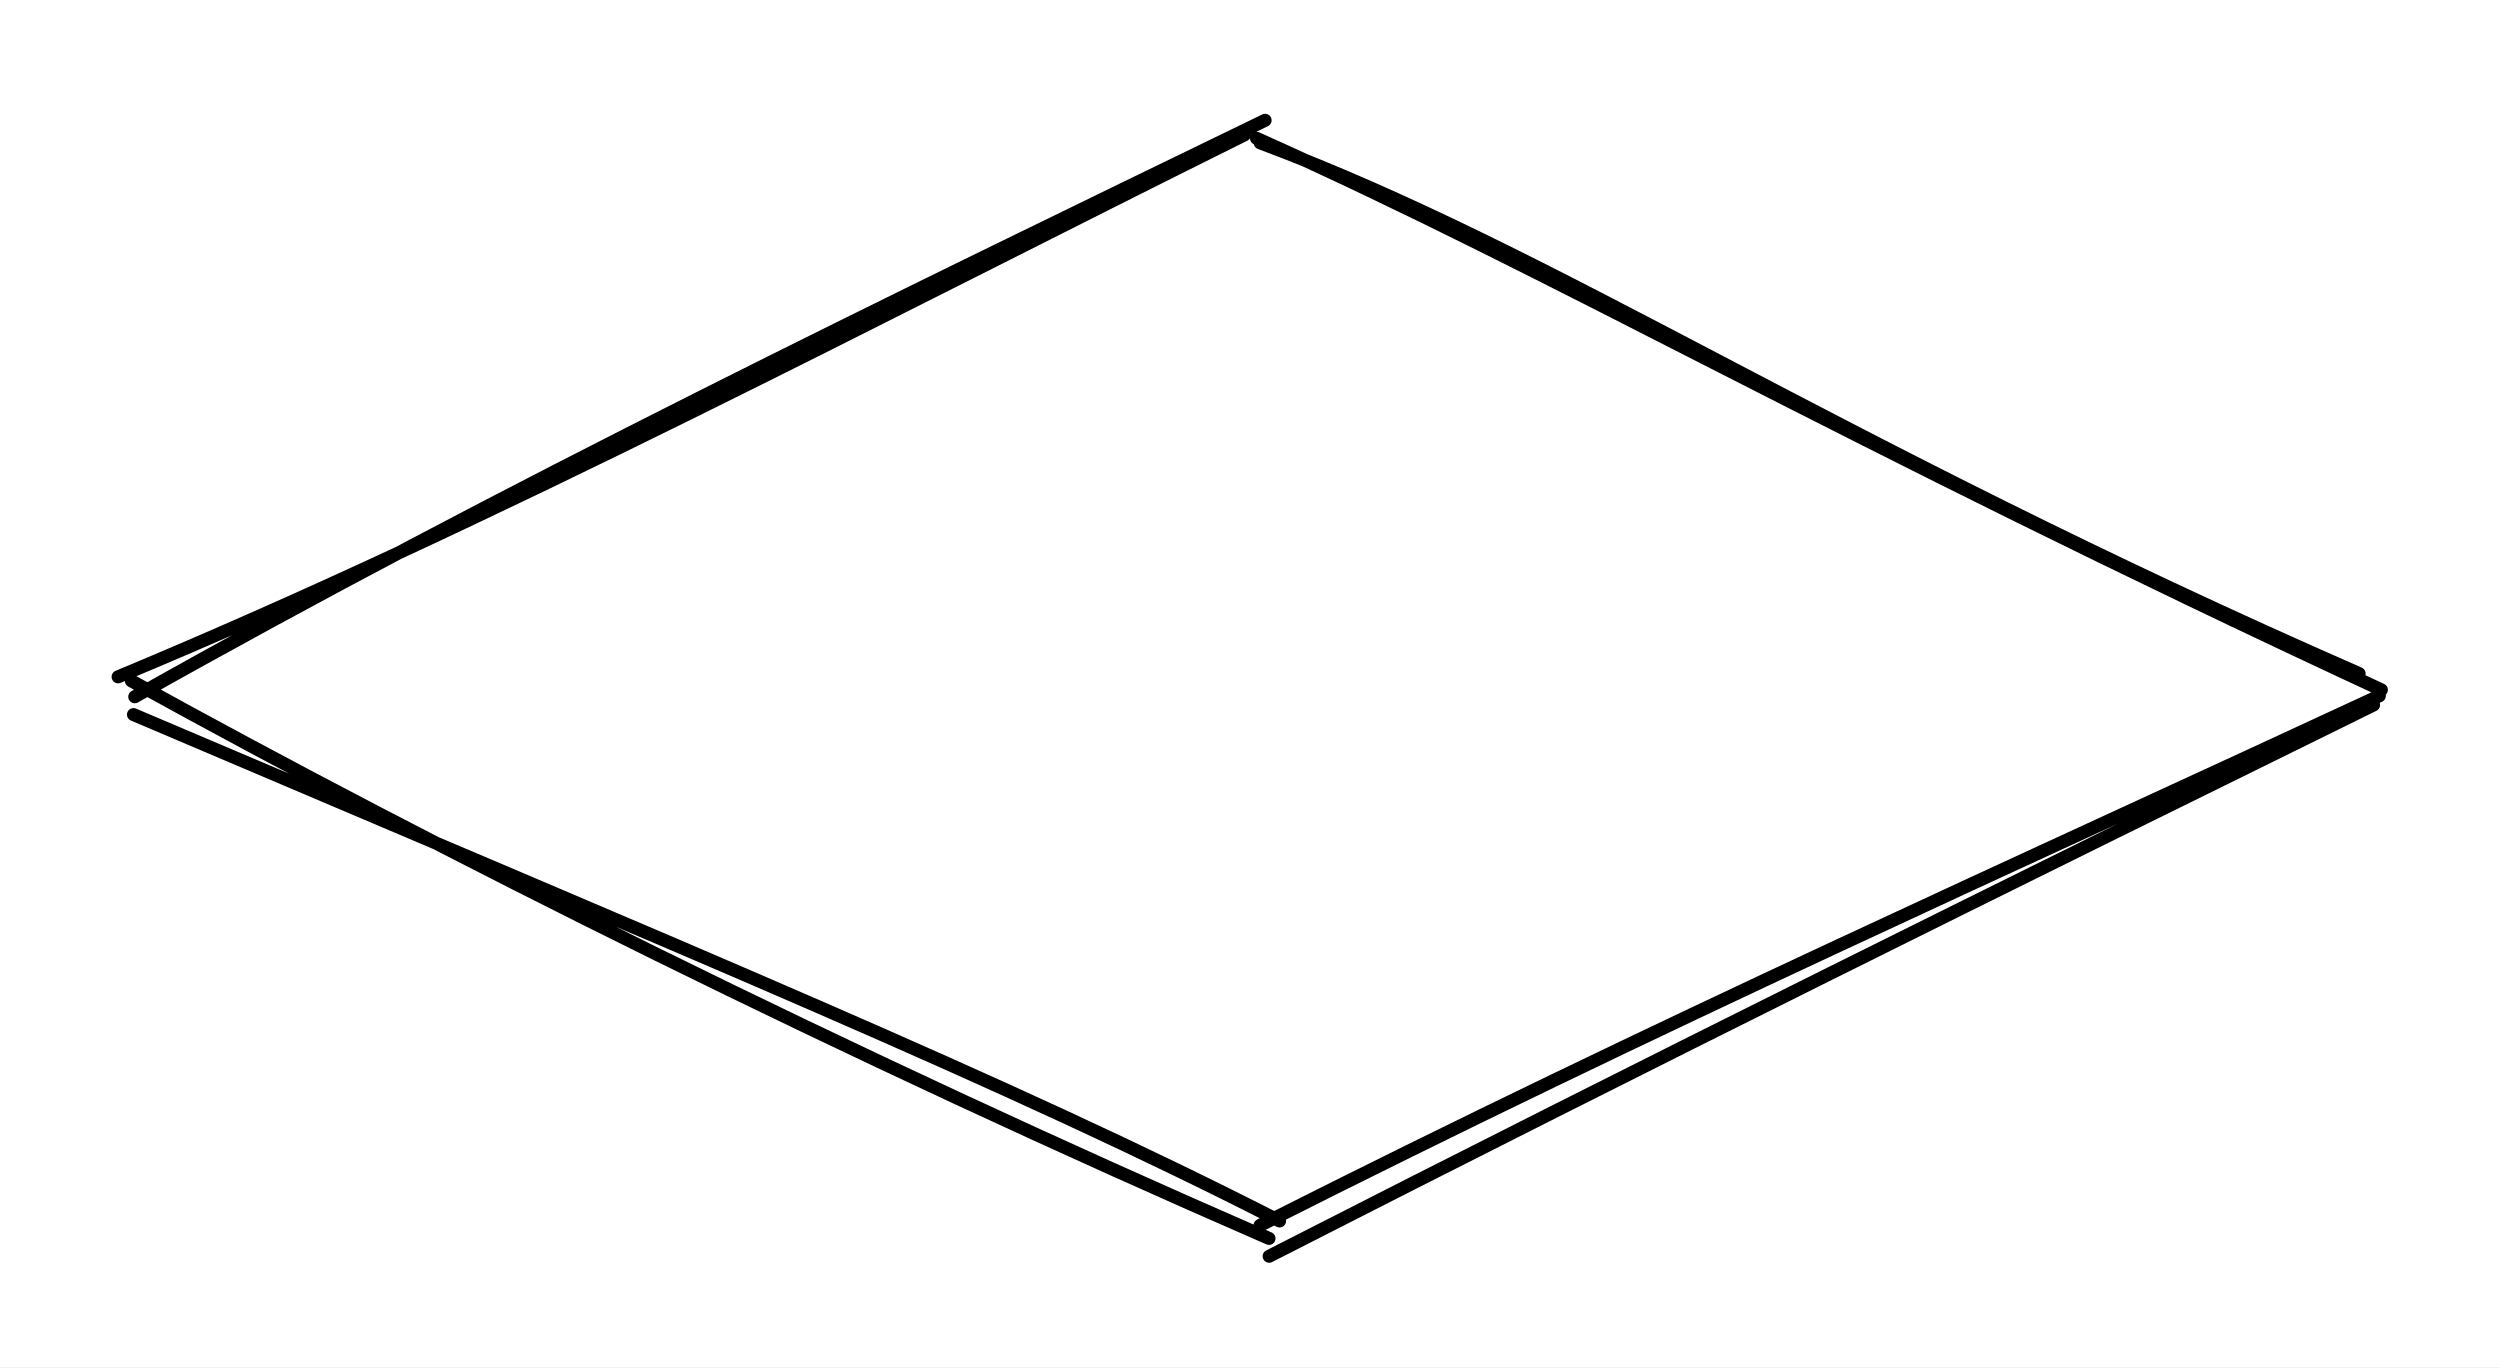
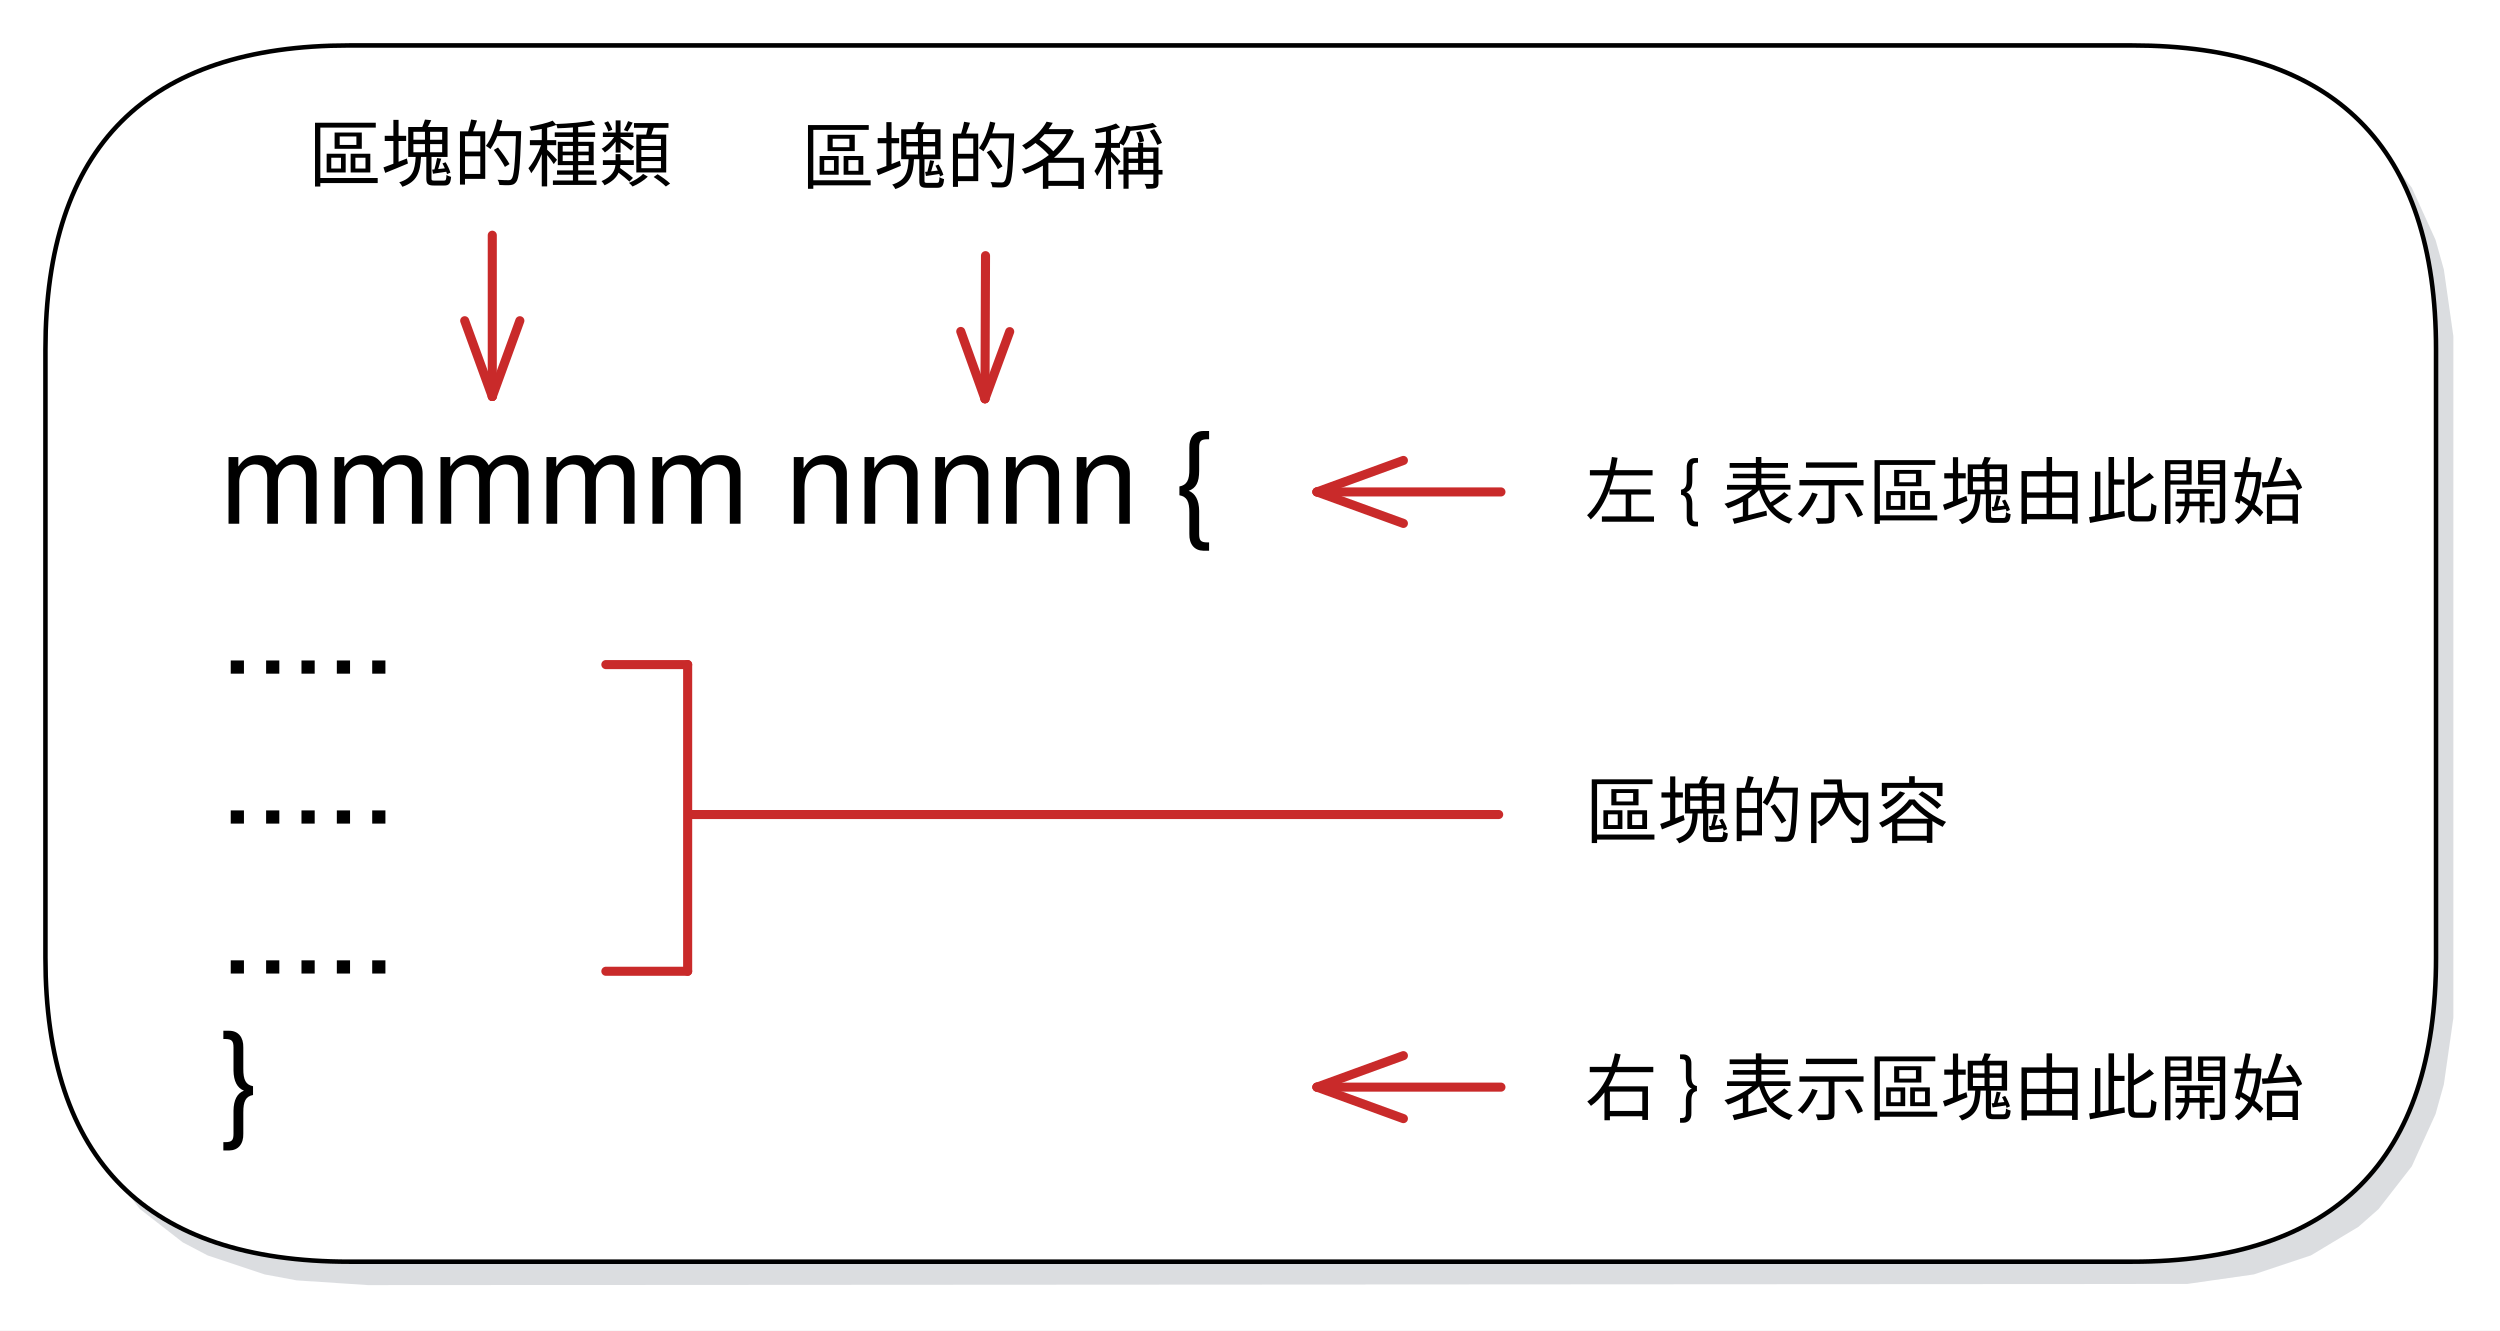
- <svg xmlns="http://www.w3.org/2000/svg" version="1.1" viewBox="0 0 192 105" width="192" height="105">
+ <svg xmlns="http://www.w3.org/2000/svg" version="1.1" viewBox="0 0 550.231 292.846" width="550.231" height="292.846">
  
-   eyJ2ZXJzaW9uIjoiMSIsImVuY29kaW5nIjoiYnN0cmluZyIsImNvbXByZXNzZWQiOnRydWUsImVuY29kZWQiOiJ4nGVSTW/cIFx1MDAxML3nV1jONdpcdTAwMTjbrO1cdTAwMWObRFGkqpeVXHUwMDFhqVVcdTAwMGbEsDYyXHUwMDBiXGJwNs5q/3tcdTAwMDecXHUwMDE4d8tcdTAwMDGJ98E8hjldJUnqJs3SuyRl7y1cdTAwMTGcXHUwMDFhckxvPP7GjOVKXHUwMDAylYezVaNpg7J3Ttu721ui9abj7lWpYdOqw2xjglx1MDAxZJh0XHUwMDE2hL/hnCSnsK9cblFOXHUwMDBlStIgXHUwMDBmxKpSflx0/lAyXHUwMDE0zbNcdTAwMDJcdTAwMTVZjrfZouD2XHUwMDAxijlGgd5cdTAwMTNhWWQ8lLZP319cdTAwMDblJlxc963Jpzb79Vx1MDAxM3/EqnsuxM5NYn5cdTAwMTJp+9GwyFpn1MBeOHU98OhcdTAwMDJffFZBy6LLqLHrJbP2XHUwMDFmj9Kk5W7yWFx1MDAxNuNcdTAwMTPZhTtcIvJcdTAwMGWnsqw3ddNUdZZXRVlUeGG9P0fVXHUwMDA25bipS9SguilxcVx1MDAxMexeXHRlfLDrLKxcdTAwMTjtlbRDXHUwMDA3+SRdNM5cdTAwMTBpNTHwXVF3/HpyXHUwMDE1/6JnvOtcdTAwMWSAdYxjWWh8gVBdYbStXHUwMDE3wlx1MDAxN9HPNFxmwJ/LvvXE6M/+pNZcdTAwMWZWXHUwMDAxfbbH1fRE86gpmf9cdTAwMTltt1VWYoyKYvV2weVcdTAwMDCkXHUwMDFjhVxi0Fx1MDAxOfbgTmFEd1x1MDAwZbzAznNcYvE43fFcdTAwMGb2qZ/vSN84O377v0PX+7BSXHUwMDEwncN9MDTMhzudr85/XHUwMDAxLlx1MDAxYthcdTAwMTkifQ==
+   eyJ2ZXJzaW9uIjoiMSIsImVuY29kaW5nIjoiYnN0cmluZyIsImNvbXByZXNzZWQiOnRydWUsImVuY29kZWQiOiJ4nO2bSW/jyFx1MDAxOYbv/lx1MDAxNYLm2tLUvszNli1ZXuRdXpKBQUmURItcImmSsixcdTAwMWJcdTAwMDbmkFxcMlx1MDAxOCSHIIdcdTAwMWNcdTAwMDI0MMj0JVx1MDAwM1xmclxikv/jdOZfpCjbXCK1UbKtbqu7TVx1MDAwM7JYVWR9ZL18+H5F8XohkUj6XHUwMDFkR09+k0jql2XNNCqu1k6+XHTKL3TXM2xLVaHuume33HK3Zd33XHUwMDFk75uvv9ZcdTAwMWMnXTP8km030mW7ebeZbupN3fI91fA3aj2RuO5+Rjpy9bKvWTVT727QrVxu+1wigFx1MDAwZpZcdTAwMTZsq9svp1x1MDAwMlxuhLHsNTC8ZdWdr1dUbVUzPT2sXHSKksVCMcVPqbFcdTAwMDdcdTAwMGLFXHUwMDBlqW1cdTAwMWOe7ee2w16rhmnu+Vx1MDAxZLNcdTAwMWKVZ6uDXHUwMDBm6zzftVx1MDAxYvqhUfHrXHUwMDBmZyBSPm4r127V6pbuXHUwMDA1R1x1MDAwZnqltqOVXHK/o8pwWHh3XHUwMDA2os0u1Vx1MDAxYUMyLVx1MDAwNGGQ4u4n69VcdTAwMDabI4TTiEmEXHUwMDAxv/tcdTAwMWOMK2Obtlx1MDAxYsTlu5rlOZqrRlwijK6klVx1MDAxYjVcdTAwMTWiVem1+0owoUtcdTAwMTa2ad9cdTAwMWYxRSz9XHUwMDEwRPDZa1DXjVrdXHUwMDBmgmE8XHUwMDFkjSVcdTAwMWM3T++OXGLkXHUwMDEwMMRcdTAwMDSFvZqgdydfXHTF0S3NbqaqKZpcdTAwMDWba20zd3laXFzJVrbCYVJcctbMXHUwMDEyyzS2l2BKsK2l84y9VcYgeV//7eDY1DXXuVx1MDAxZoNk92gjZyBYXYkoNNy45VS0OyVBxlTkkFx1MDAwM0RJeIJNw2qoSqtlmt2imzdPUDdieJy6XHUwMDA1wJgyRvHU6t49PD8rnOm1lr6/h1x1MDAxYbnm7kqhc/hcdTAwMTR1w1x1MDAxOalcdTAwMWKCyfKmafEgXHUwMDE49Yn65VxyRVx1MDAxYUZER8U4eX9cdTAwMDW6S7y0q93lg0ibcICFRFB+Scr29Ut/pKiRXHUwMDE4J2qFXHUwMDAwxlx1MDAxOVx1MDAwNYhPrWrebKzv4FpcdTAwMTZcdTAwMTdcbvy8Vro6q3tZa4yq61q53nL1WepcdTAwMWE+TdeM9ElqQNeSp3FcdTAwMDTqmD1H1yPR/qBthOiwnCGjg1x1MDAwMpZcdTAwMTRzQlxinaBf5/wk1zk5p2ZGd85cdTAwMTmEa9nDZnE2+vWClVx1MDAxOP32+rjufetpxNtFgNfyrbWNo8tcZt9cXK1cdTAwMTdAczVcdTAwMTJWRLSa69rtZK/m5k3cflxyq76nIExLZbu8K62VXFzN1Yoz2O++Vlx1MDAxMJfHx75vXHUwMDE3ly5XobXr53aPZ7DfLZA9MFlu01/Ur6q5RtvIttnidPtcdTAwMWRcdTAwMWGiR1BcIrxcdTAwMThty98zroJcdTAwMGVcIlxmXGJKs1rTMDt9zqmLXHUwMDBmXHUwMDE1STNYXHUwMDEyVrAkrn9rXHUwMDA1delgXHUwMDE59/UmejV4uoqjS5bIzSHY86Jp1Fx1MDAwMlx1MDAxOCVNvdpPKd9QvrZX7dtcdTAwMTHRlVWkmtqfm69cZlx1MDAxZZrtXHUwMDFhNcPSzP0nR1x1MDAxZMvSu+FcdTAwMTjlf1x1MDAwNVx1MDAxZCztwZRcdTAwMTAhuZRcImTUJJjGXyiPgumsLPBkmHJcdTAwMTRcdTAwMGJT2u+QyViWliXSkPZ0loZR9UiKaZrIyFx1MDAxMun8jquIMlx1MDAwMSRcdTAwMTWTLC/2NvbPlktcdTAwMDdeR1x1MDAxZWxcdTAwMWRtrVx1MDAxN8rGxVlcdTAwMTSsXHUwMDFmkLzPc1x1MDAwZVxmhFx1MDAwNz2KXHSer7n+kmFVXGarpupCaj1kht1rLann3Wr+6mh1SYPn+urF6dpedqdcdTAwMTE9vqpdbvVpKDiXmlx1MDAxMzjl+4JcdTAwMWVcdTAwMWKTulWZ3GO8sYj0mFx1MDAwMmnC+lx1MDAxNo6HgkBDQZia52fsZtPw1Snbtlxyy1x1MDAxZnlqXHUwMDE2gyu/rmtDxFFcdTAwMDdcdTAwMTGtXHUwMDFiRIRcdTAwMTPssV9F4bdE9DSpld73b99Mbj0k6nDrhej/R/vCSOI3gDJ1Z6GC01x1MDAxMHWTQFx1MDAxNi+XOVx1MDAwNVx1MDAxOVx1MDAxMzjNxoNcZsN+kI1N5p/tXG4jOFxuc5ww1od8XWVmglx1MDAxMyDCXHUwMDE0dP7g9UK2cdZ2XHSyvtJcdTAwMTi7dPvDd7dv//D+r797/+7nX9/+bbRcdTAwMTlifZt9aC80XHUwMDE40tOcXHUwMDBlZWPxXHUwMDAwVW6CXHUwMDAwXHUwMDEwcPrJkHjrPqeAXHUwMDEwXHUwMDE4pTnEiGIqXHUwMDE5XHUwMDAyMLyzdrWgkkr8cZxOXHUwMDFhQiEgUThSUsZcdTAwMTiB0Fxch95cdTAwMDdcdTAwMGXcJsLBeTA/TGWUXHUwMDEykEn8aFx1MDAxZXTWq/lcdTAwMDNsZSXZprmTNXuxZXxJ5idV3DmkhXymaPqXoESuzNw+OVx1MDAxOGNFXHUwMDAwwFx1MDAxNKpbKVx1MDAwZWacJJU8zLR6Zlx1MDAwNFx1MDAwZbuR2VpcIuWIJFx1MDAwNkxcdTAwMTIpqKCA0mFDXHUwMDA00/STtkSpmIsgWIblPyubXHUwMDE0yVwiXHUwMDA2OUip6omrgZ+ag/HSmlNcdTAwMGVyieIyPkVJPFdGiVx1MDAwYiwoZXKeQfeZza/NgVx1MDAwMbv901x1MDAwZu/f/TJXXHUwMDA27D6kp1x1MDAxOTCMxj9qxTTIXHUwMDAzps/P4mc451x1MDAxNDuSsFx1MDAxOOxgyKadtX+u/1wiID1i2n6IO4JcdTAwMDCCXHUwMDEwiTyOXHUwMDFhjVx1MDAxZK1sLVx1MDAxYWX9wtVY8aCta80tk+U+R381aFx1MDAxNmY7XHTEmYz+8Uire8vDPnXPXHUwMDEzXHUwMDE13sBcdTAwMTbP8jSEscHS3tRcdTAwMGZcdTAwMDCcYcb59LPYV6fuantcdMBmllx1MDAxN/kuN+nihXDnXHUwMDFlLip7XHUwMDFiP/mjzHRcdTAwMWHiaXK751pcdTAwMWFcdTAwMTjpOcbTqCuQYEjZpCeCL8mWebQ0p81ccnnZOVqp6O3q5lbt6jSzu+zOvaX5199cdTAwMTPXif+9fff+x//ce4k///Lff/z461++v/3p+8RcXFicXHQhPtHySDlY+sAlKSFnkExPpfiHr/NKpVjLQ8jUP1T4SJZcdTAwMDdSIFx1MDAwMJZcdTAwMWNO4tKis3K0fZE/ls0r5K46ueVsM5V/9TyP8jwgLWDfXHUwMDFmijR6tTzxloeOR1x1MDAwYsRQQspcdJl+OtvdJFx1MDAxOeeYbaKVXHUwMDE1ZHm71dXzbW/up3HiLVx1MDAwZsFcdTAwMDNweWnLg7FUVlx1MDAxNMBJszgviZZXyzMry/PHfyZu5tzyTFxi8UlYYmLs7DJcdTAwMDJcdTAwMTBcIkFcdTAwMTCYfpon1cJHZ3g5pdHjY9MvrJO1TGXuf080IVx1MDAxM+Nsyqdsz55cXFx1MDAxZWF4RkwuQyhcdTAwMTWUXGKdhCVCm4dccpE9O9kppMjZXHUwMDBldVx1MDAwZVx1MDAxYrT0iqVPXGZLvZnc3/90+/O/54NDgzHFgqdcdTAwMWLjXGLwQDT+sZZaXHUwMDE45Fx1MDAxME3vhyzfKKRkOXu1VsqdZ8RSRiNcdTAwMTeleVx1MDAwN1x1MDAwZicybn6Zko+VbMFcdTAwMTGP84fBg1x1MDAwMVD3XHUwMDAyhielWr5nrlx1MDAxOK31tb2mJp3jg1x1MDAxZLJ9dkCjXFx5STJ9kNdcIlx1MDAxZZ+L9dXMOD/qq5tpclx1MDAwNMWY5lx1MDAwYtH/jyaBXHUwMDFj+5xcdFxulVx1MDAxNah77iMsyI63t7GzfLlypTNno3hYbLbz+tKnTVx1MDAwMoL6f1x0+NIk4ExKhqSY9HbTK1xiXkGQeFxmXGLoeFx1MDAxMEgmJCePebl342C9tL2P9jWnkc9cdTAwMTahtnpcdTAwMDE2n/ii2EdcdTAwMDRcdTAwMDHj82FcdEa83KBCXHUwMDFiek9MmVx1MDAwMoFcYmXylVx1MDAwNd36L5BcdTAwMDV9rVx1MDAwM43MiFx1MDAwNlxijn1cdTAwMTdcdTAwMWFcdTAwMDIkXHUwMDAxXCJMTG9cdTAwMGLypqG1M1x1MDAxNaPZqZ3U17b8fVfbOf1cdTAwMTRoXHUwMDEwMzMhPtrTXHUwMDE4yKfxXHUwMDA1XHUwMDA0KVx1MDAxYWAwcWbilVx1MDAwNZ8rXHUwMDBiXCI6XHUwMDE5aN+PgoX7PSQ1x9nz1VlMPjyeUpIxKvfTJGGcyVx1MDAwYkNvL41/h3/hXHUwMDFlL8F1rFx1MDAwN1x1MDAwN3N9s3Dzf8FcdTAwMTlcdTAwMWaaIn0=
  <defs>
    <style>
      @font-face {
        font-family: "Virgil";
        src: url("https://excalidraw.com/Virgil.woff2");
      }
      @font-face {
        font-family: "Cascadia";
        src: url("https://excalidraw.com/Cascadia.woff2");
      }
    </style>
  </defs>
-   <rect x="0" y="0" width="192" height="105" fill="#ffffff" />
-   <g stroke-linecap="round" transform="translate(10 10) rotate(0 86 42.5)">
-     <path d="M86.78 0.97 C109.5 9.47, 130.44 23.9, 171.18 41.73 M86.5 0.62 C109.27 10.79, 131.07 23.57, 172.89 42.98 M172.29 44.14 C144.39 57.86, 117.06 71.36, 87.47 86.48 M172.73 43.44 C144.48 56.56, 117.84 68.41, 86.77 84.11 M88.27 83.77 C67.44 73.13, 43.68 63.37, 0.25 44.88 M87.46 85.11 C55.07 71.03, 23.54 55.26, 0.09 42.29 M-0.93 41.98 C28.1 29.9, 58.1 13.99, 85.57 0.36 M0.35 43.51 C28.4 27.69, 58.88 12.95, 87.16 -0.76" stroke="#000000" stroke-width="1" fill="none" />
+   <rect x="0" y="0" width="550.231" height="292.846" fill="#ffffff" />
+   <g stroke-opacity="0.3" fill-opacity="0.3" stroke-linecap="round" transform="translate(14.07692 15.15385) rotate(0 263.0769 133.8462)">
+     <path d="M66.92 0 L459.23 0 L467.33 0.26 L481.97 2.35 L488.51 4.18 L500.01 9.41 L509.42 16.73 L516.74 26.14 L521.97 37.64 L523.8 44.18 L525.89 58.82 L525.89 208.87 L523.8 223.51 L521.97 230.05 L516.74 241.55 L509.42 250.96 L504.98 254.88 L494.52 261.16 L481.97 265.34 L467.33 267.43 L66.92 267.69 L51.24 266.65 L44.18 265.34 L31.63 261.16 L26.14 258.28 L16.73 250.96 L9.41 241.55 L4.18 230.05 L1.05 216.45 L0 200.77 L0 66.92 L1.05 51.24 L4.18 37.64 L9.41 26.14 L16.73 16.73 L21.17 12.81 L31.63 6.54 L44.18 2.35 L58.82 0.26 L66.92 0" stroke="none" stroke-width="0" fill="#868e96" />
+     <path d="M66.92 0 M66.92 0 C201.03 0, 335.14 0, 459.23 0 M66.92 0 C154.81 0, 242.71 0, 459.23 0 M459.23 0 C503.85 0, 526.15 22.31, 526.15 66.92 M459.23 0 C503.85 0, 526.15 22.31, 526.15 66.92 M526.15 66.92 C526.15 115.98, 526.15 165.03, 526.15 200.77 M526.15 66.92 C526.15 110.85, 526.15 154.78, 526.15 200.77 M526.15 200.77 C526.15 245.38, 503.85 267.69, 459.23 267.69 M526.15 200.77 C526.15 245.38, 503.85 267.69, 459.23 267.69 M459.23 267.69 C359.38 267.69, 259.53 267.69, 66.92 267.69 M459.23 267.69 C324.43 267.69, 189.63 267.69, 66.92 267.69 M66.92 267.69 C22.31 267.69, 0 245.38, 0 200.77 M66.92 267.69 C22.31 267.69, 0 245.38, 0 200.77 M0 200.77 C0 147.93, 0 95.09, 0 66.92 M0 200.77 C0 151.56, 0 102.34, 0 66.92 M0 66.92 C0 22.31, 22.31 0, 66.92 0 M0 66.92 C0 22.31, 22.31 0, 66.92 0" stroke="transparent" stroke-width="2" fill="none" />
+   </g>
+   <g stroke-linecap="round" transform="translate(10 10) rotate(0 263.0769 133.8462)">
+     <path d="M66.92 0 L459.23 0 L467.33 0.26 L481.97 2.35 L488.51 4.18 L500.01 9.41 L509.42 16.73 L516.74 26.14 L521.97 37.64 L523.8 44.18 L525.89 58.82 L525.89 208.87 L523.8 223.51 L521.97 230.05 L516.74 241.55 L509.42 250.96 L504.98 254.88 L494.52 261.16 L481.97 265.34 L467.33 267.43 L66.92 267.69 L51.24 266.65 L44.18 265.34 L31.63 261.16 L26.14 258.28 L16.73 250.96 L9.41 241.55 L4.18 230.05 L1.05 216.45 L0 200.77 L0 66.92 L1.05 51.24 L4.18 37.64 L9.41 26.14 L16.73 16.73 L21.17 12.81 L31.63 6.54 L44.18 2.35 L58.82 0.26 L66.92 0" stroke="none" stroke-width="0" fill="#ffffff" />
+     <path d="M66.92 0 M66.92 0 C216.73 0, 366.53 0, 459.23 0 M66.92 0 C194.38 0, 321.84 0, 459.23 0 M459.23 0 C503.85 0, 526.15 22.31, 526.15 66.92 M459.23 0 C503.85 0, 526.15 22.31, 526.15 66.92 M526.15 66.92 C526.15 119.25, 526.15 171.57, 526.15 200.77 M526.15 66.92 C526.15 99.84, 526.15 132.76, 526.15 200.77 M526.15 200.77 C526.15 245.38, 503.85 267.69, 459.23 267.69 M526.15 200.77 C526.15 245.38, 503.85 267.69, 459.23 267.69 M459.23 267.69 C318.83 267.69, 178.43 267.69, 66.92 267.69 M459.23 267.69 C321.59 267.69, 183.95 267.69, 66.92 267.69 M66.92 267.69 C22.31 267.69, 0 245.38, 0 200.77 M66.92 267.69 C22.31 267.69, 0 245.38, 0 200.77 M0 200.77 C0 167.21, 0 133.65, 0 66.92 M0 200.77 C0 168.35, 0 135.93, 0 66.92 M0 66.92 C0 22.31, 22.31 0, 66.92 0 M0 66.92 C0 22.31, 22.31 0, 66.92 0" stroke="#000000" stroke-width="1" fill="none" />
+   </g>
+   <g transform="translate(48.34615 89.26923) rotate(0 112.5 82.5)">
+     <text x="0" y="26" font-family="Helvetica, Segoe UI Emoji" font-size="28px" fill="#000000" text-anchor="start" style="white-space: pre;" direction="ltr">mmmmm nnnnn {</text>
+     <text x="0" y="59" font-family="Helvetica, Segoe UI Emoji" font-size="28px" fill="#000000" text-anchor="start" style="white-space: pre;" direction="ltr">    .....</text>
+     <text x="0" y="92" font-family="Helvetica, Segoe UI Emoji" font-size="28px" fill="#000000" text-anchor="start" style="white-space: pre;" direction="ltr">    .....</text>
+     <text x="0" y="125" font-family="Helvetica, Segoe UI Emoji" font-size="28px" fill="#000000" text-anchor="start" style="white-space: pre;" direction="ltr">    .....</text>
+     <text x="0" y="158" font-family="Helvetica, Segoe UI Emoji" font-size="28px" fill="#000000" text-anchor="start" style="white-space: pre;" direction="ltr">}</text>
+   </g>
+   <g stroke-linecap="round">
+     <g transform="translate(108.3462 51.76923) rotate(0 0 17.75)">
+       <path d="M0 0 C0 5.92, 0 29.58, 0 35.5 M0 0 C0 5.92, 0 29.58, 0 35.5" stroke="#c92a2a" stroke-width="2" fill="none" />
+     </g>
+     <g transform="translate(108.3462 51.76923) rotate(0 0 17.75)">
+       <path d="M-6.07 18.82 C-4.19 23.99, -2.31 29.16, 0 35.5 M-6.07 18.82 C-3.65 25.48, -1.22 32.14, 0 35.5" stroke="#c92a2a" stroke-width="2" fill="none" />
+     </g>
+     <g transform="translate(108.3462 51.76923) rotate(0 0 17.75)">
+       <path d="M6.07 18.82 C4.19 23.99, 2.31 29.16, 0 35.5 M6.07 18.82 C3.65 25.48, 1.22 32.14, 0 35.5" stroke="#c92a2a" stroke-width="2" fill="none" />
+     </g>
+   </g>
+   <g transform="translate(67.84615 23.76923) rotate(0 40.5 10)">
+     <text x="0" y="16" font-family="Helvetica, Segoe UI Emoji" font-size="16px" fill="#000000" text-anchor="start" style="white-space: pre;" direction="ltr">區塊的種類</text>
+   </g>
+   <g stroke-linecap="round">
+     <g transform="translate(216.9056 56.26923) rotate(0 -0.05940744 15.75)">
+       <path d="M0 0 C-0.02 5.25, -0.1 26.25, -0.12 31.5 M0 0 C-0.02 5.25, -0.1 26.25, -0.12 31.5" stroke="#c92a2a" stroke-width="2" fill="none" />
+     </g>
+     <g transform="translate(216.9056 56.26923) rotate(0 -0.05940744 15.75)">
+       <path d="M-5.45 16.68 C-3.86 21.11, -2.27 25.53, -0.12 31.5 M-5.45 16.68 C-3.93 20.9, -2.41 25.12, -0.12 31.5" stroke="#c92a2a" stroke-width="2" fill="none" />
+     </g>
+     <g transform="translate(216.9056 56.26923) rotate(0 -0.05940744 15.75)">
+       <path d="M5.32 16.72 C3.7 21.13, 2.07 25.55, -0.12 31.5 M5.32 16.72 C3.77 20.93, 2.23 25.14, -0.12 31.5" stroke="#c92a2a" stroke-width="2" fill="none" />
+     </g>
+   </g>
+   <g transform="translate(176.3462 24.26923) rotate(0 40.5 10)">
+     <text x="0" y="16" font-family="Helvetica, Segoe UI Emoji" font-size="16px" fill="#000000" text-anchor="start" style="white-space: pre;" direction="ltr">區塊的名稱</text>
+   </g>
+   <g stroke-linecap="round">
+     <g transform="translate(330.3462 108.2692) rotate(0 -20.25 0)">
+       <path d="M0 0 C-6.75 0, -33.75 0, -40.5 0 M0 0 C-6.75 0, -33.75 0, -40.5 0" stroke="#c92a2a" stroke-width="2" fill="none" />
+     </g>
+     <g transform="translate(330.3462 108.2692) rotate(0 -20.25 0)">
+       <path d="M-21.47 -6.93 C-28.94 -4.21, -36.41 -1.49, -40.5 0 M-21.47 -6.93 C-25.97 -5.29, -30.47 -3.65, -40.5 0" stroke="#c92a2a" stroke-width="2" fill="none" />
+     </g>
+     <g transform="translate(330.3462 108.2692) rotate(0 -20.25 0)">
+       <path d="M-21.47 6.93 C-28.94 4.21, -36.41 1.49, -40.5 0 M-21.47 6.93 C-25.97 5.29, -30.47 3.65, -40.5 0" stroke="#c92a2a" stroke-width="2" fill="none" />
+     </g>
+   </g>
+   <g transform="translate(348.8462 98.01923) rotate(0 81 10)">
+     <text x="0" y="16" font-family="Helvetica, Segoe UI Emoji" font-size="16px" fill="#000000" text-anchor="start" style="white-space: pre;" direction="ltr">左 { 表示區塊由此開始 </text>
+   </g>
+   <g stroke-linecap="round">
+     <g transform="translate(330.3462 239.2692) rotate(0 -20.25 0)">
+       <path d="M0 0 C-6.75 0, -33.75 0, -40.5 0 M0 0 C-6.75 0, -33.75 0, -40.5 0" stroke="#c92a2a" stroke-width="2" fill="none" />
+     </g>
+     <g transform="translate(330.3462 239.2692) rotate(0 -20.25 0)">
+       <path d="M-21.47 -6.93 C-27.64 -4.68, -33.8 -2.44, -40.5 0 M-21.47 -6.93 C-27.16 -4.86, -32.85 -2.78, -40.5 0" stroke="#c92a2a" stroke-width="2" fill="none" />
+     </g>
+     <g transform="translate(330.3462 239.2692) rotate(0 -20.25 0)">
+       <path d="M-21.47 6.93 C-27.64 4.68, -33.8 2.44, -40.5 0 M-21.47 6.93 C-27.16 4.86, -32.85 2.78, -40.5 0" stroke="#c92a2a" stroke-width="2" fill="none" />
+     </g>
+   </g>
+   <g transform="translate(348.8462 229.2692) rotate(0 81 10)">
+     <text x="0" y="16" font-family="Helvetica, Segoe UI Emoji" font-size="16px" fill="#000000" text-anchor="start" style="white-space: pre;" direction="ltr">右 } 表示區塊由此開始 </text>
+   </g>
+   <g transform="translate(348.8462 168.2692) rotate(0 42.5 10)">
+     <text x="0" y="16" font-family="Helvetica, Segoe UI Emoji" font-size="16px" fill="#000000" text-anchor="start" style="white-space: pre;" direction="ltr">區塊的內容 </text>
+   </g>
+   <g stroke-linecap="round">
+     <g transform="translate(133.3462 146.2692) rotate(0 9 0)">
+       <path d="M0 0 C3 0, 15 0, 18 0 M0 0 C3 0, 15 0, 18 0" stroke="#c92a2a" stroke-width="2" fill="none" />
+     </g>
+   </g>
+   <g stroke-linecap="round">
+     <g transform="translate(133.3462 213.7692) rotate(0 9 0)">
+       <path d="M0 0 C3 0, 15 0, 18 0 M0 0 C3 0, 15 0, 18 0" stroke="#c92a2a" stroke-width="2" fill="none" />
+     </g>
+   </g>
+   <g stroke-linecap="round">
+     <g transform="translate(151.3462 146.2692) rotate(0 0 33.75)">
+       <path d="M0 0 C0 11.25, 0 56.25, 0 67.5 M0 0 C0 11.25, 0 56.25, 0 67.5" stroke="#c92a2a" stroke-width="2" fill="none" />
+     </g>
+   </g>
+   <g stroke-linecap="round">
+     <g transform="translate(151.8462 179.2692) rotate(0 89 0)">
+       <path d="M0 0 C29.67 0, 148.33 0, 178 0 M0 0 C29.67 0, 148.33 0, 178 0" stroke="#c92a2a" stroke-width="2" fill="none" />
+     </g>
  </g>
</svg>
